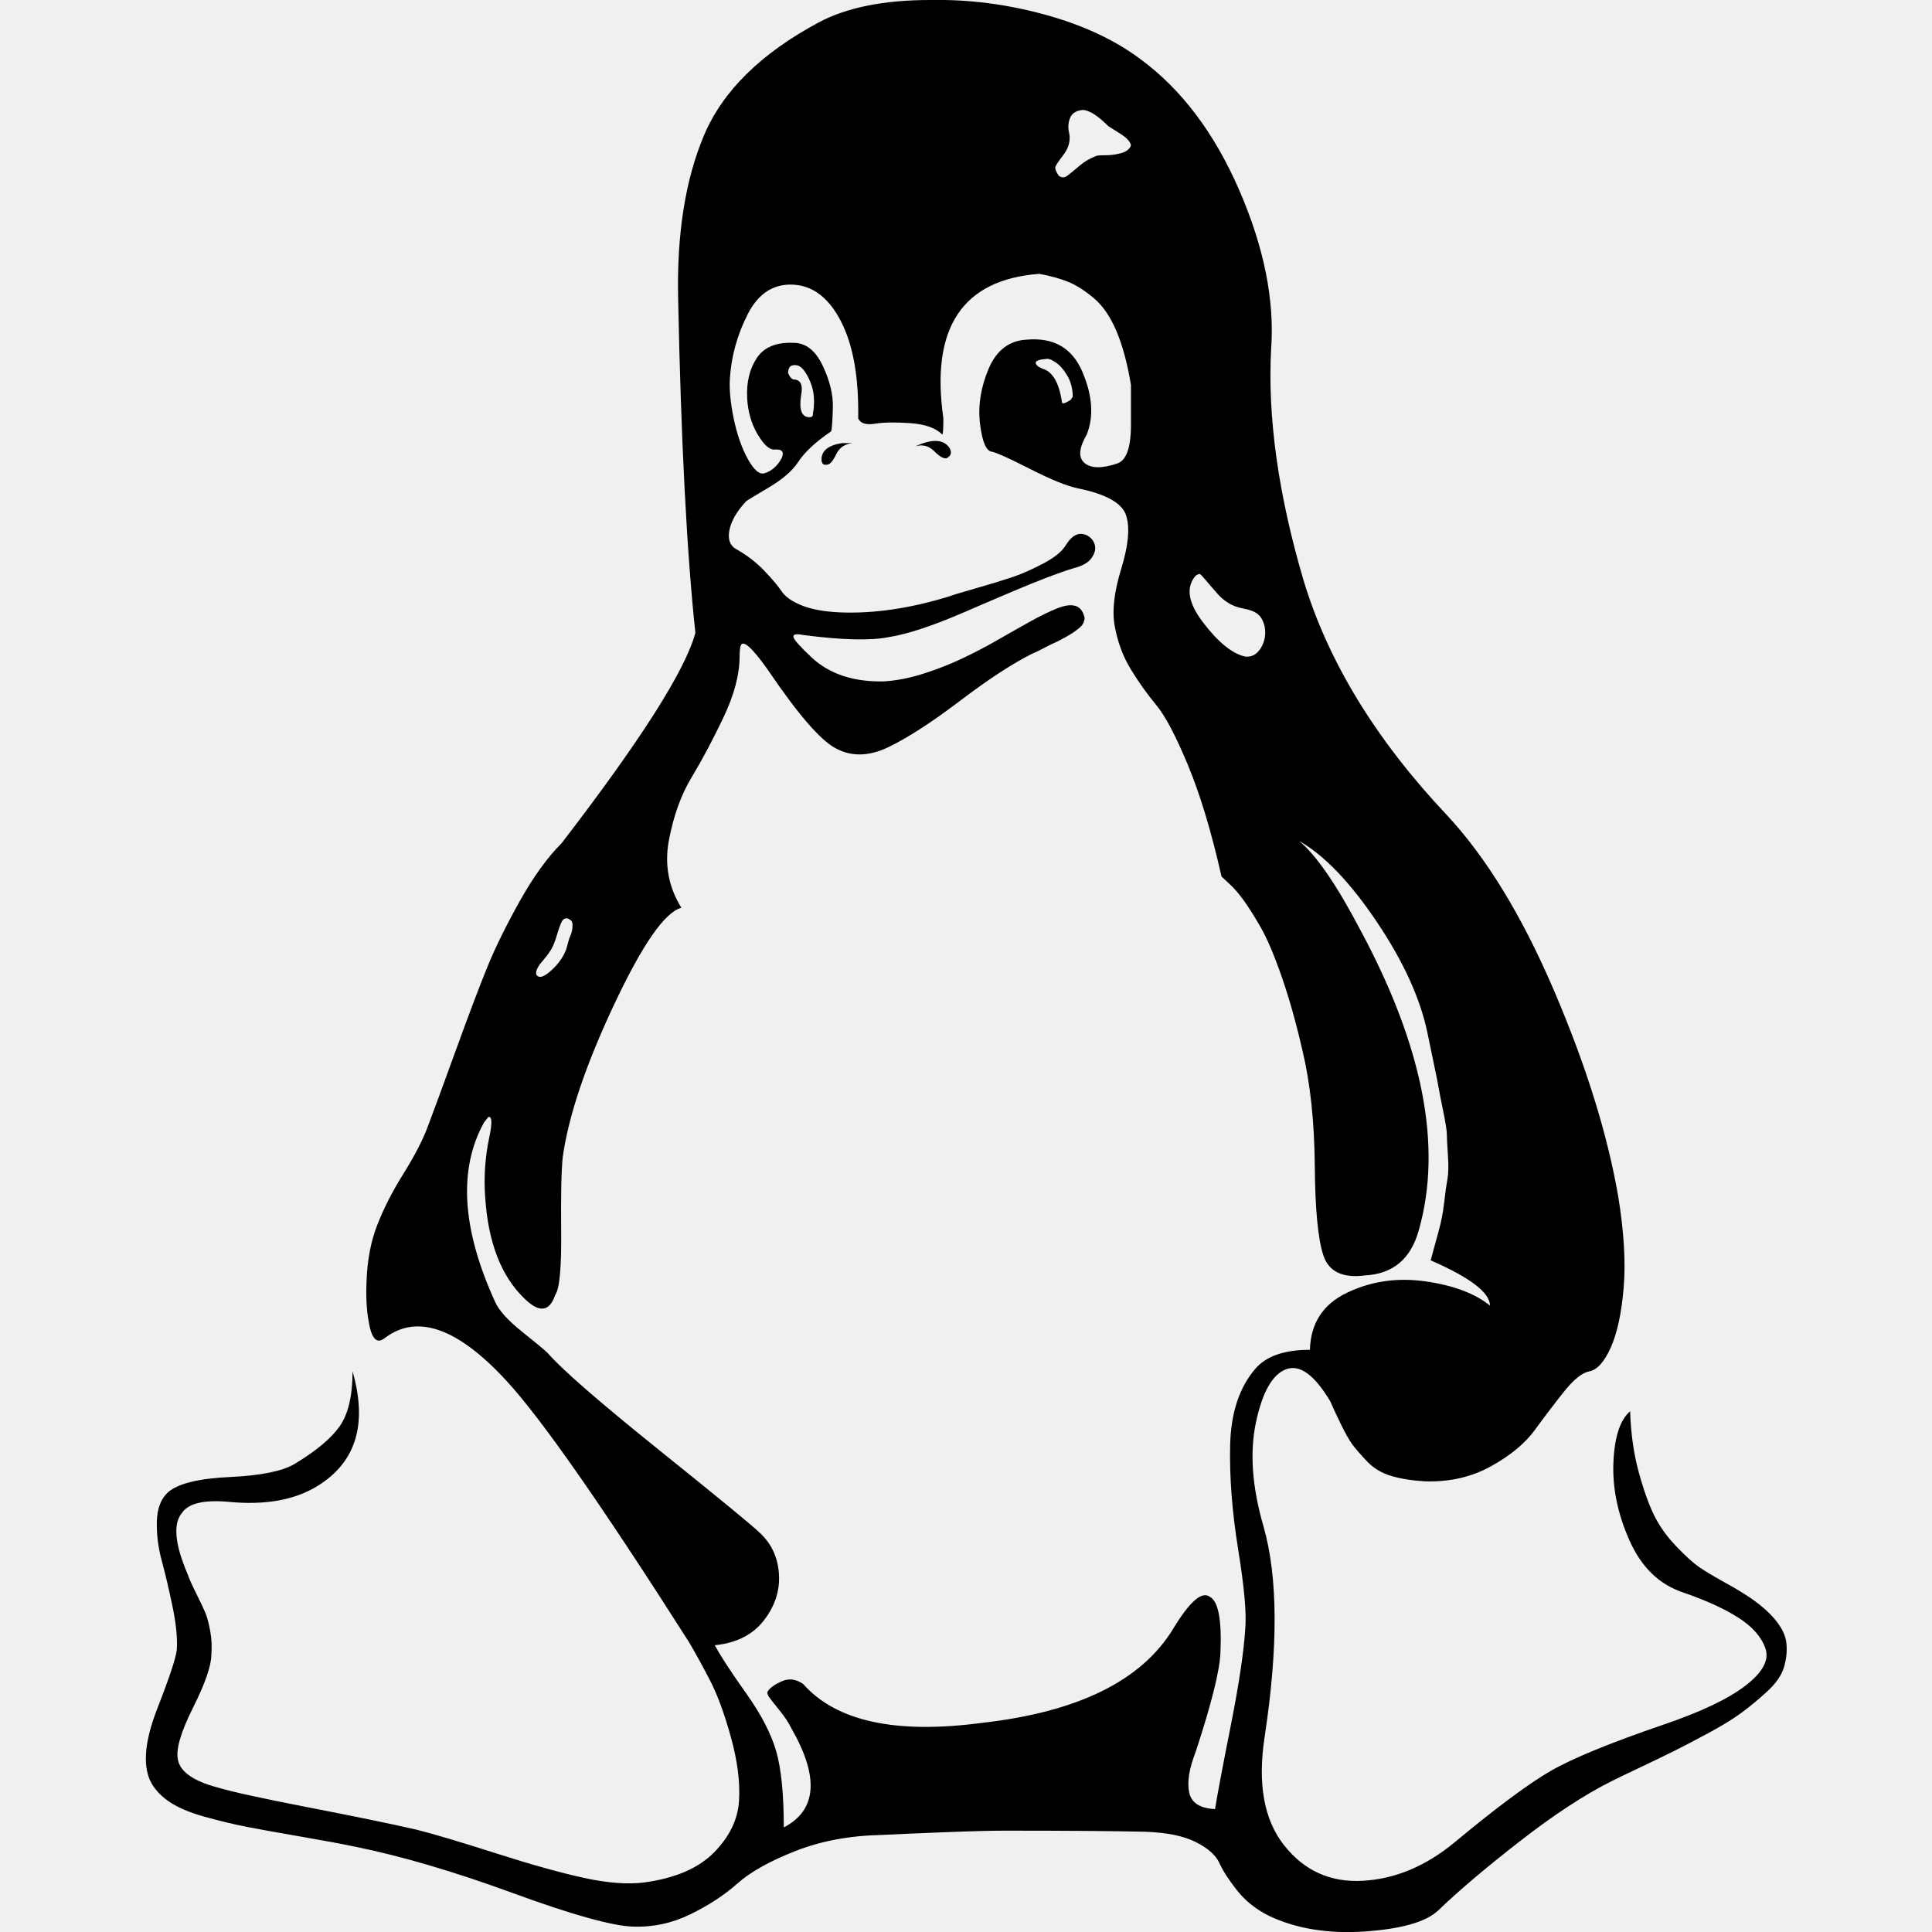
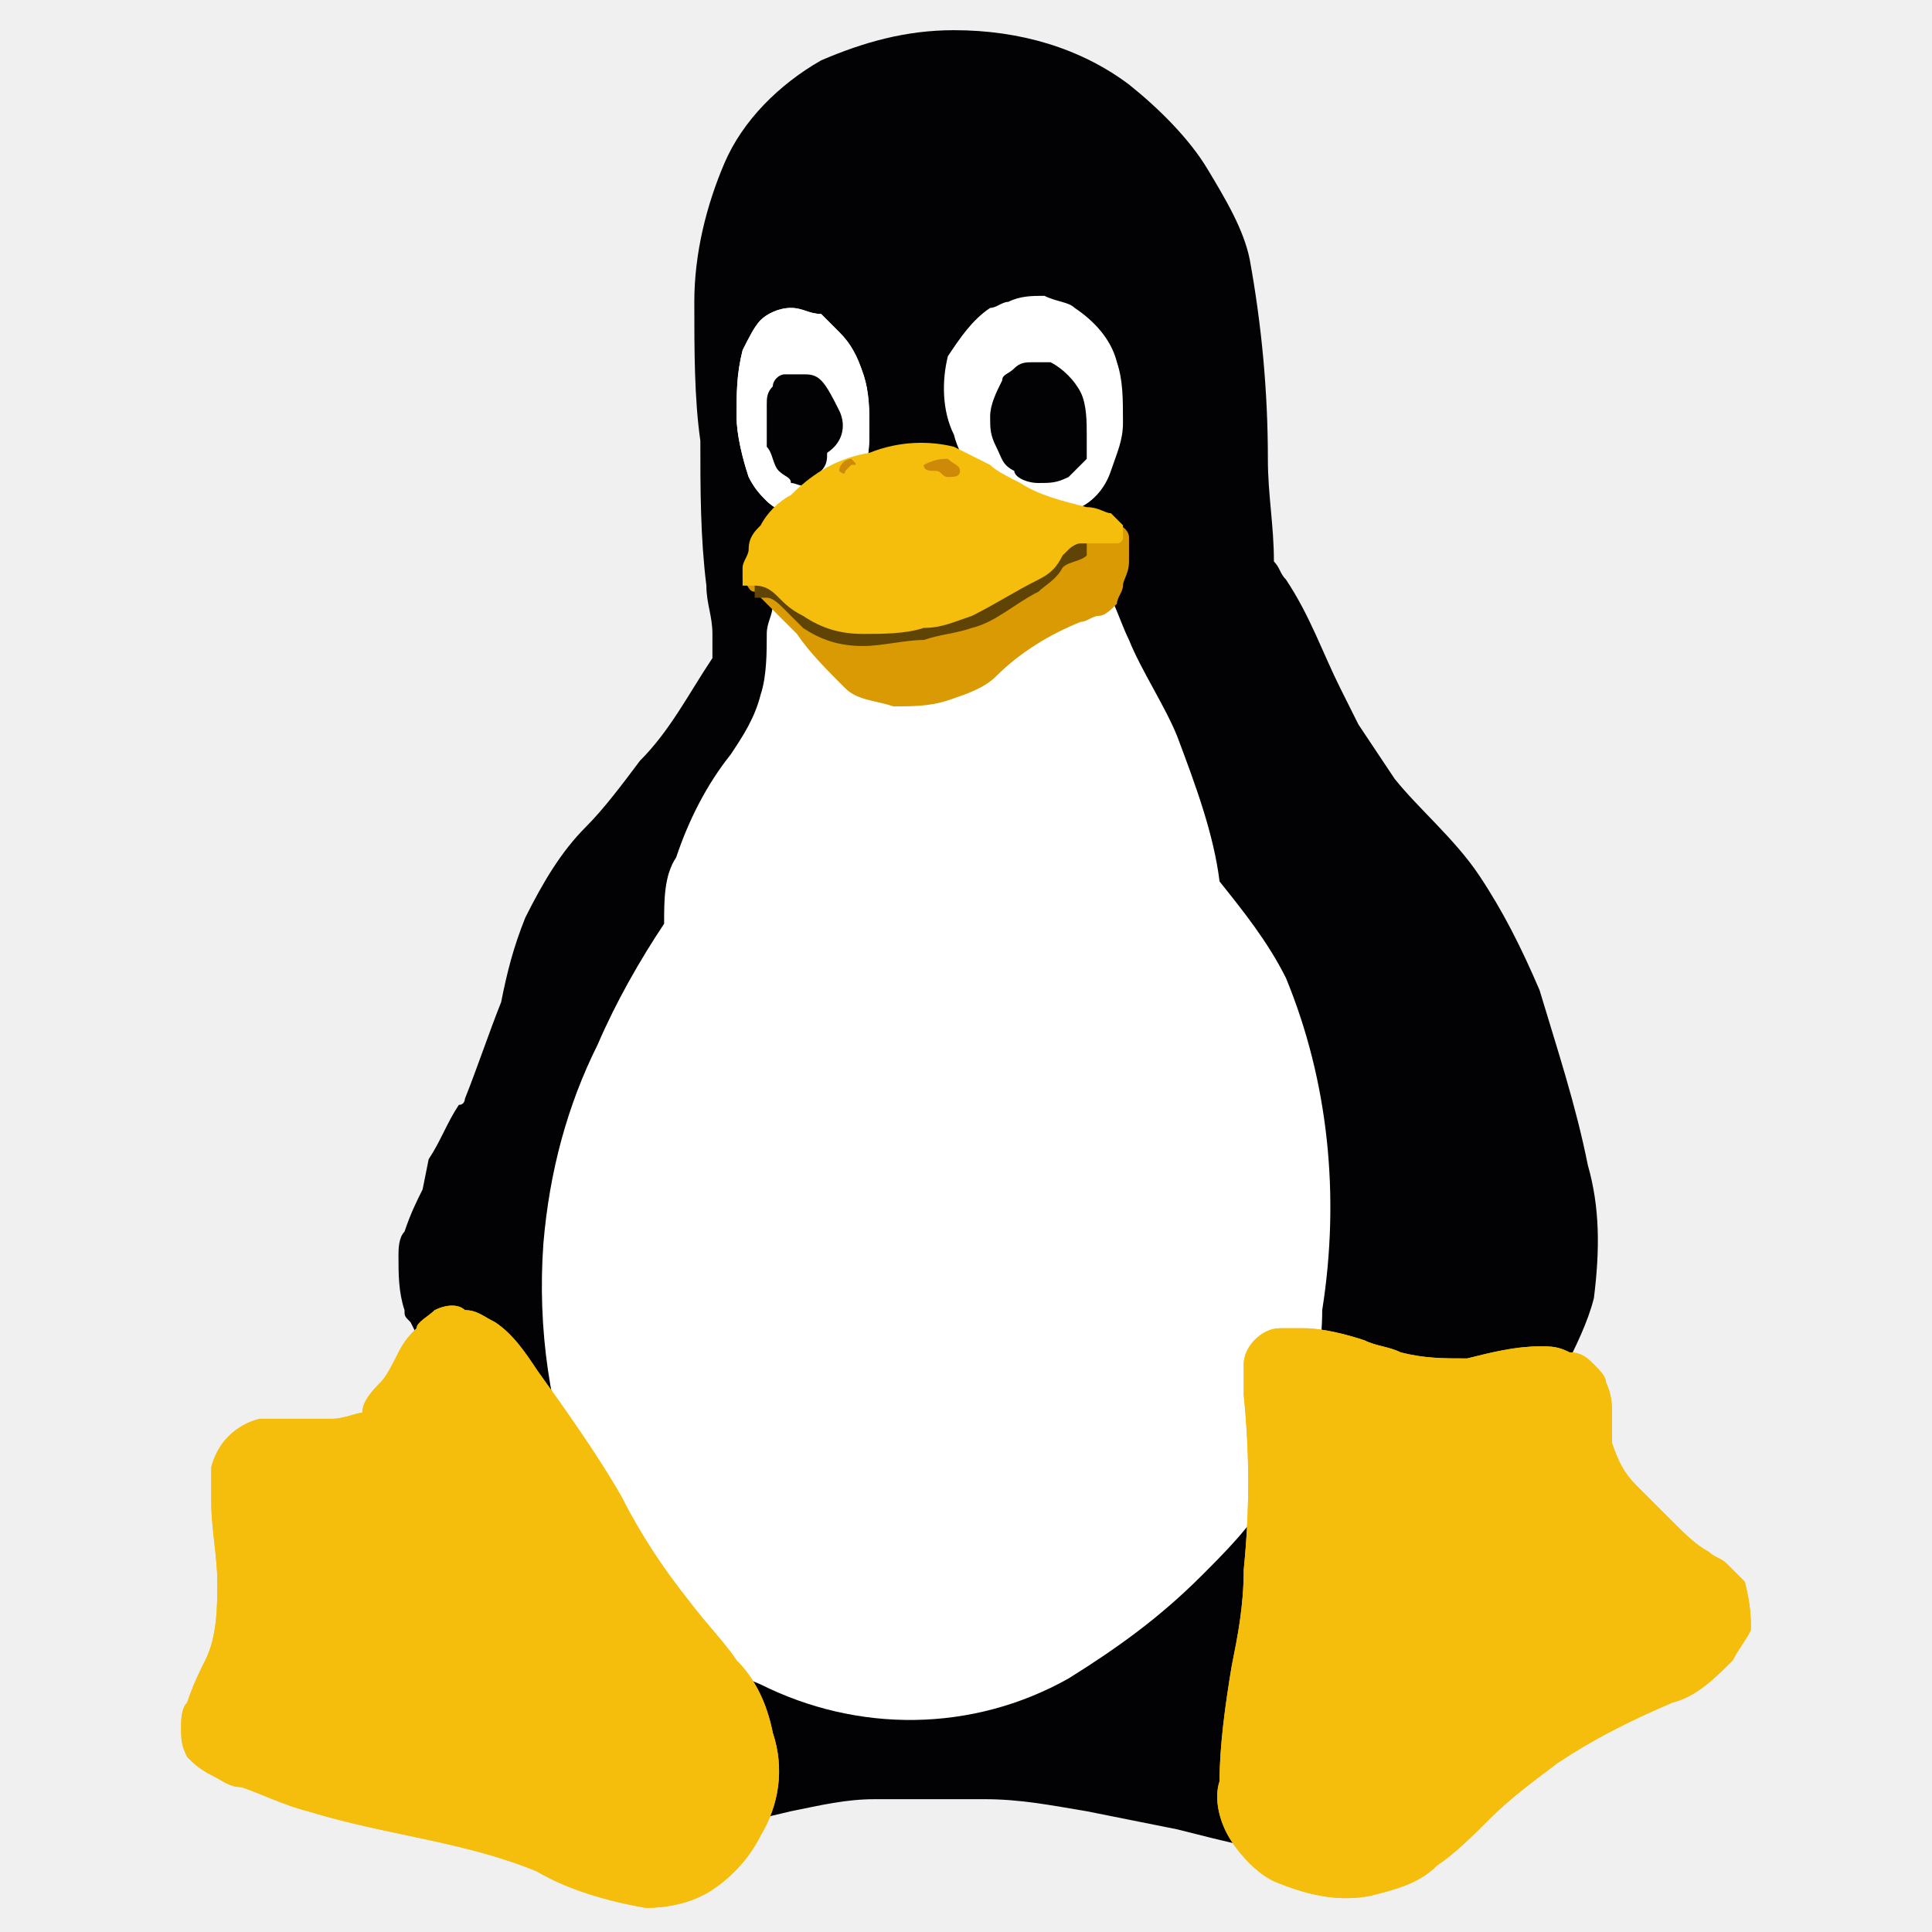
- <svg xmlns="http://www.w3.org/2000/svg" t="1722747611831" class="icon" viewBox="0 0 1024 1024" version="1.1" p-id="1142" width="512" height="512">
-   <path d="M452 234.857q-6.286 0.572-8.857 6t-4.857 5.429q-2.857 0.571-2.857-2.857 0-6.858 10.857-8.572H452z m49.714 8q-2.285 0.572-6.571-3.714t-10-2.572q13.714-6.285 18.286 1.143 1.714 3.429-1.715 5.143z m-200.571 244q-2.286-0.571-3.429 1.714t-2.571 7.143T292 503.43t-5.714 7.428q-4 5.714-0.572 6.857 2.286 0.572 7.143-4T300 503.43q0.571-1.715 1.143-4t1.143-3.429 0.857-2.571 0.286-2.286v-1.714l-0.572-1.429-1.714-1.143zM789.714 692q0-10.286-31.428-24 2.285-8.571 4.285-15.714t2.858-14.857 1.714-12.286 0.286-12.857-0.572-11.143-2-12.572-2.286-11.714-2.857-14.286-3.143-15.142Q750.857 520 729.714 488.57t-41.143-42.857q13.715 11.429 32.572 47.429Q770.857 585.714 752 652q-6.286 22.857-28.571 24-17.715 2.286-22-10.571t-4.572-47.715-6.571-61.143q-5.143-22.285-11.143-39.428t-11.143-26-8.857-14-7.429-8.572-4.285-4q-8-35.428-17.715-58.857t-16.857-32-13.428-18.857T590.857 332q-2.286-12 3.429-30.571t2.571-28.286-25.428-14.286q-8.572-1.714-25.429-10.286t-20.286-9.142q-4.571-0.572-6.285-14.858T524 195.43 544.571 180q21.143-1.714 29.143 17.143T576 230.286q-6.286 10.857-1.143 15.143t17.143 0.285q7.429-2.285 7.429-20.571V204q-2.858-17.143-7.715-28.571t-12-17.429-13.428-8.571-15.429-4.286q-61.143 4.571-50.857 76.571 0 8.572-0.571 8.572-5.143-5.143-16.858-6t-18.857 0.285-8.857-2.857q0.572-32.571-9.143-51.428T420 150.857q-15.429-0.571-23.714 15.714t-9.429 34q-0.571 8.572 2 21.143t7.429 21.429 8.857 7.714q5.714-1.714 9.143-8 2.285-5.143-4-4.571-4 0-8.857-8.286T396 210.857q-0.571-12.571 5.143-21.143t19.428-8q9.715 0 15.429 12T441.429 216t-0.858 12.571q-12.571 8.572-17.714 16.572-4.571 6.857-15.714 13.428t-11.714 7.143q-7.429 8-8.858 15.429t4.286 10.286q8 4.571 14.286 11.142t9.143 10.858 10.571 7.428 20.286 3.714Q472 325.714 503.429 316q1.142-0.571 13.142-4t19.715-6 16.857-7.429 12-10q5.143-8 11.428-4.571 2.858 1.714 3.715 4.857t-1.715 6.857-9.428 5.429q-11.429 3.428-32.286 12.286t-26 11.142q-25.143 10.858-40 13.143-14.286 2.857-45.143-1.143-5.714-1.142-5.143 1.143t9.715 10.857q14.285 13.143 38.285 12.572 9.715-0.572 20.572-4t20.571-8 19.143-10T546 329.429t14-6.858 10-1.428 4.857 6.286q0 1.142-0.571 2.571T572 332.857t-3.429 2.572-4.857 2.857-5.143 2.571-5.714 2.857-5.428 2.572q-16 8-38.572 25.143t-38 24.571-28 0.571q-12-6.285-36-41.714-12.571-17.714-14.286-12.571Q392 344 392 348q0 14.286-8.571 32.286T366.57 412t-12 33.143 6.572 36Q348 484.57 325.429 532.57t-27.143 80.572q-1.143 10.286-0.857 39.428t-3.143 33.715Q289.714 700 277.714 688q-18.285-17.714-20.571-53.714-1.143-16 2.286-32 2.285-10.857-0.572-10.286l-2.286 2.857Q236 632 262.286 689.714q2.857 6.857 14.285 16t13.715 11.429q11.428 13.143 59.428 51.714t53.143 43.714q9.143 8.572 10 21.715t-8 24.571-26 13.143q4.572 8.571 16.572 25.429t16 30.857 4 40.285q26.285-13.714 4-52.571-2.286-4.571-6-9.143T408 900t-1.143-3.429q1.714-2.857 7.429-5.428t11.428 1.428q26.286 29.715 94.857 20.572 76-8.572 101.143-49.714 13.143-21.715 19.429-17.143Q648 849.714 646.857 876q-0.571 14.286-13.143 52.571-5.143 13.143-3.428 21.429T644 958.857q1.714-10.857 8.286-44T660 863.43q1.143-12-3.714-42T652 766t13.143-40.286q8.571-10.285 29.143-10.285 0.571-21.143 19.714-30.286t41.429-6T789.714 692zM430.857 219.429q1.714-9.715-1.428-17.143t-6.572-8.572q-5.143-1.143-5.143 4 1.143 2.857 2.857 3.429 5.715 0 4 8.571-1.714 11.429 4.572 11.429 1.714 0 1.714-1.714zM670.286 332q-1.143-4.571-3.715-6.571t-7.428-2.858-8.286-3.142q-2.857-1.715-5.428-4.572t-4-4.571-3.143-3.715-2.286-2.285-2.286 0.857q-8 9.143 4 24.857T660 348q5.143 0.571 8.286-4.571t2-11.429zM568.57 210.286q0-6.286-2.857-11.143T559.43 192t-5.143-1.714q-8 0.571-4 4l2.285 1.143q8 2.285 10.286 17.714 0 1.714 4.572-1.143zM599.43 77.143q0-1.143-1.429-2.857t-5.143-4-5.428-3.429q-8.572-8.571-13.715-8.571-5.143 0.571-6.571 4.285T566.57 70t-0.285 7.143q-0.572 2.286-3.429 6t-3.428 5.143 1.714 4.857q2.286 1.714 4.571 0T572 88t8.571-5.143q0.572-0.571 5.143-0.571t8.572-1.143 5.143-4z m322.857 766.286q11.428 6.857 17.714 14t6.857 13.714T945.43 884t-8.858 12.571-13.428 11.143T906 918.286t-18 9.428-18.286 8.857T854.286 944q-21.715 10.857-48.857 32t-43.143 36.571q-9.715 9.143-38.857 11.143t-50.858-8.285q-10.285-5.143-16.857-13.429t-9.428-14.571-12.572-11.143-26.857-5.429q-25.143-0.571-74.286-0.571-10.857 0-32.571 0.857t-33.143 1.428q-25.143 0.572-45.428 8.572t-30.572 17.143T366 1014.57t-30.571 6.572q-16.572-0.572-63.429-17.714t-83.429-24.572q-10.857-2.286-29.142-5.428t-28.572-5.143-22.571-5.429-19.143-8.286-9.714-11.142q-5.715-13.143 4-38t10.285-31.143q0.572-9.143-2.285-22.857t-5.715-24.286-2.571-20.857 6-15.429q8-6.857 32.571-8T156 776q17.143-10.286 24-20t6.857-29.143q12 41.714-18.286 60.572-18.285 11.428-47.428 8.571-19.429-1.714-24.572 5.714-7.428 8.572 2.858 32.572 1.142 3.428 4.571 10.285t4.857 10.286 2.572 9.714 0.571 12.572q0 8.571-9.714 28t-8 27.428q1.714 9.715 21.143 14.858 11.428 3.428 48.285 10.571t56.857 11.714q13.715 3.429 42.286 12.572T310 995.429t31.714 2.285q24.572-3.428 36.857-16t13.143-27.428-4.285-33.429-10.858-29.714-11.428-20.857Q296 761.714 268.57 732 229.714 689.714 204 709.143q-6.286 5.143-8.571-8.572-1.715-9.142-1.143-21.714 0.571-16.571 5.714-29.714t13.714-26.857 12.572-24q4.571-12 15.143-41.143t16.857-44.572 17.143-34.857 22.285-30.857q62.857-81.714 70.857-111.428-6.857-64-9.142-177.143-1.143-51.429 13.714-86.572T433.714 12Q456 0 493.143 0q30.286-0.571 60.571 7.714t50.857 23.715q32.572 24 52.286 69.428t16.857 84.286q-2.857 54.286 17.143 122.286Q710.286 372 766.857 432q31.429 33.714 56.857 93.143t34 109.143q4.572 28 2.857 48.285t-6.857 31.715-11.428 12.571q-5.715 1.143-13.429 10.857T813.43 758t-23.143 19.143-34.857 8q-10.286-0.572-18-2.857t-12.858-7.715-7.714-8.857T710.286 754t-5.143-11.143q-12.572-21.143-23.429-17.143t-16 28 4 55.429q11.429 40 0.572 111.428Q664.57 957.714 680.57 978t41.715 18.857 48.571-20.286q33.714-28 51.143-38t59.143-24.285q30.286-10.286 44-20.857t10.571-19.715-14.285-16.285T892 844q-18.857-6.286-28.286-27.429t-8.571-41.428T864 748q0.571 17.714 4.571 32.286t8.286 23.143 11.714 16.285 12 10.857T912.857 838t9.429 5.429z" p-id="1143" />
+ <svg xmlns="http://www.w3.org/2000/svg" t="1738497509776" class="icon" viewBox="0 0 1024 1024" version="1.1" p-id="15389" width="200" height="200">
+   <path d="M524.8 163.2c-9.6 6.4-16 16-22.4 25.6-3.2 12.8-3.2 28.8 3.2 41.6 3.2 12.8 12.8 25.6 25.6 35.2 6.4 3.2 12.8 6.4 19.2 6.4 6.4 0 16 0 22.4-3.2 6.4-3.2 12.8-9.6 16-19.2 3.2-9.6 6.4-16 6.4-25.6 0-12.8 0-22.4-3.2-32-3.2-12.8-12.8-22.4-22.4-28.8-3.2-3.2-9.6-3.2-16-6.4-6.4 0-12.8 0-19.2 3.2-3.2 0-6.4 3.2-9.6 3.2" fill="#FFFFFF" p-id="15390" />
+   <path d="M841.6 617.6c-6.4-32-16-60.8-25.6-92.8-9.6-22.4-19.2-41.6-32-60.8-12.8-19.2-32-35.2-44.8-51.2l-19.2-28.8-9.6-19.2c-9.6-19.2-16-38.4-28.8-57.6-3.2-3.2-3.2-6.4-6.4-9.6 0-19.2-3.2-35.2-3.2-54.4 0-35.2-3.2-70.4-9.6-105.6-3.2-16-12.8-32-22.4-48-9.6-16-25.6-32-41.6-44.8-25.6-19.2-57.6-28.8-92.8-28.8-25.6 0-48 6.4-70.4 16-22.4 12.8-41.6 32-51.2 54.4-9.6 22.4-16 48-16 73.6 0 25.6 0 51.2 3.2 73.6 0 25.6 0 51.2 3.2 76.8 0 9.6 3.2 16 3.2 25.6v12.8c-12.8 19.2-22.4 38.4-38.4 54.4-9.6 12.8-19.2 25.6-28.8 35.2-12.8 12.8-22.4 28.8-32 48-6.4 16-9.6 28.8-12.8 44.8-6.4 16-12.8 35.2-19.2 51.2 0 0 0 3.2-3.2 3.2-6.4 9.6-9.6 19.2-16 28.8l-3.2 16c-3.2 6.4-6.4 12.8-9.6 22.4-3.2 3.2-3.2 9.6-3.2 12.8 0 9.6 0 19.2 3.2 28.8 0 3.2 0 3.2 3.2 6.4l9.6 19.2c0 3.2 3.2 6.4 3.2 9.6v3.2c3.2 3.2 3.2 6.4 6.4 9.6 3.2 3.2 3.2 6.4 6.4 9.6 3.2 3.2 3.2 6.4 6.4 9.6 9.6 32 22.4 60.8 44.8 86.4-3.2 6.4-6.4 12.8-9.6 16-12.8 16-19.2 35.2-28.8 51.2-3.2 9.6-3.2 19.2-3.2 28.8 3.2 9.6 6.4 19.2 16 25.6 6.4 3.2 9.6 6.4 16 9.6 6.4 0 12.8 3.2 19.2 3.2 25.6-3.2 48-6.4 73.6-12.8 12.8-3.2 28.8-6.4 41.6-9.6 16-3.2 28.8-6.4 44.8-6.4h57.6c19.2 0 35.2 3.2 54.4 6.4l48 9.6c25.6 6.4 48 12.8 73.6 12.8h19.2c6.4 0 12.8-3.2 19.2-9.6 6.4-6.4 12.8-16 16-25.6 3.2-9.6 0-19.2-3.2-28.8-12.8-22.4-22.4-38.4-32-54.4-3.2-6.4-6.4-12.8-12.8-19.2 16-19.2 32-41.6 44.8-64 6.4 0 16 0 22.4-3.2 19.2-6.4 35.2-19.2 48-35.2 3.2-6.4 6.4-9.6 9.6-16 6.4-12.8 12.8-25.6 16-38.4 3.2-25.6 3.2-48-3.2-70.4z" fill="#020204" p-id="15391" />
+   <path d="M416 304c-3.2 3.2-6.4 9.6-6.4 16s-3.2 9.6-3.2 16c0 9.6 0 22.4-3.2 32-3.2 12.8-9.6 22.4-16 32-12.8 16-22.4 35.2-28.8 54.4-6.4 9.6-6.4 22.4-6.4 35.2-12.8 19.2-25.6 41.6-35.2 64-16 32-25.6 67.2-28.8 105.6-3.2 44.8 3.2 89.6 19.2 131.2 12.8 28.8 32 57.6 54.4 76.8 12.8 9.6 25.6 19.2 41.6 25.6 51.2 25.6 112 25.6 163.2-3.2 25.6-16 48-32 70.4-54.4 12.8-12.8 25.6-25.6 35.2-41.6 16-28.8 28.8-64 28.8-99.2 9.6-60.8 3.2-121.6-19.2-176-9.6-19.2-22.4-35.2-35.2-51.2-3.2-25.6-12.8-51.2-22.4-76.8-6.4-16-19.2-35.2-25.6-51.2-3.2-6.4-6.4-16-9.6-22.4-3.2-6.4-6.4-12.8-12.8-19.2-6.4-6.4-12.8-9.6-19.2-12.8-6.4 6.4-12.8 3.2-22.4 3.2H448c-6.4 0-12.8 3.2-19.2 3.2-3.2 3.2-9.6 6.4-12.8 12.8m3.2-140.8c-6.4 0-12.8 3.2-16 6.4-3.2 3.2-6.4 9.6-9.6 16-3.2 12.8-3.2 22.4-3.2 35.2 0 9.6 3.2 22.4 6.4 32 3.2 6.4 6.4 9.6 9.6 12.8 3.2 3.2 9.6 6.4 12.8 9.6h16c6.4 0 9.6-3.2 12.8-6.4 6.4-6.4 9.6-12.8 9.6-19.2 3.2-6.4 3.2-16 3.2-22.4 0-9.6 0-19.2-3.2-28.8-3.2-9.6-6.4-16-12.8-22.4l-9.6-9.6c-6.4 0-9.6-3.2-16-3.2m105.6 0c-9.6 6.4-16 16-22.4 25.6-3.2 12.8-3.2 28.8 3.2 41.6 3.2 12.8 12.8 25.6 25.6 35.2 6.4 3.2 12.8 6.4 19.2 6.4 6.4 0 16 0 22.4-3.2 6.4-3.2 12.8-9.6 16-19.2 3.2-9.6 6.4-16 6.4-25.6 0-12.8 0-22.4-3.2-32-3.2-12.8-12.8-22.4-22.4-28.8-3.2-3.2-9.6-3.2-16-6.4-6.4 0-12.8 0-19.2 3.2-3.2 0-6.4 3.2-9.6 3.2" fill="#FFFFFF" p-id="15392" />
+   <path d="M547.2 192c-3.2 0-6.4 0-9.6 3.2-3.2 3.2-6.4 3.2-6.4 6.4-3.2 6.4-6.4 12.8-6.4 19.2 0 6.4 0 9.6 3.2 16s3.2 9.6 9.6 12.8c0 3.2 6.4 6.4 12.8 6.4s9.6 0 16-3.2l9.6-9.6v-12.8c0-6.4 0-16-3.2-22.4-3.2-6.4-9.6-12.8-16-16h-9.6" fill="#020204" p-id="15393" />
+   <path d="M419.2 163.2c-6.4 0-12.8 3.2-16 6.4-3.2 3.2-6.4 9.6-9.6 16-3.2 12.8-3.2 22.4-3.2 35.2 0 9.6 3.2 22.4 6.4 32 3.2 6.4 6.4 9.6 9.6 12.8 3.2 3.2 9.6 6.4 12.8 9.6h16c6.4 0 9.6-3.2 12.8-6.4 6.4-6.4 9.6-12.8 9.6-19.2 3.2-6.4 3.2-16 3.2-22.4 0-9.6 0-19.2-3.2-28.8-3.2-9.6-6.4-16-12.8-22.4l-9.6-9.6c-6.4 0-9.6-3.2-16-3.2" fill="#FFFFFF" p-id="15394" />
+   <path d="M406.4 214.4v22.4c3.2 3.2 3.2 9.6 6.4 12.8 3.2 3.2 6.4 3.2 6.4 6.4 3.2 0 6.4 3.2 9.6 0 3.2 0 6.4-3.2 6.4-6.4 3.2-3.2 3.2-6.4 3.2-9.6 9.6-6.4 9.6-16 6.4-22.4-3.2-6.4-6.4-12.8-9.6-16-3.2-3.2-6.4-3.2-9.6-3.2H416c-3.2 0-6.4 3.2-6.4 6.4-3.2 3.2-3.2 6.4-3.2 9.6" fill="#020204" p-id="15395" />
+   <path d="M393.6 307.2c3.2 3.2 3.2 6.4 6.4 6.4l3.2 3.2 19.2 19.2c6.4 9.6 16 19.2 25.6 28.8 6.4 6.4 16 6.4 25.6 9.6 9.6 0 19.2 0 28.8-3.2 9.6-3.2 19.2-6.4 25.6-12.8 12.8-12.8 28.8-22.4 44.8-28.8 3.2 0 6.4-3.2 9.6-3.2 3.2 0 6.4-3.2 9.6-6.4 0-3.2 3.2-6.4 3.2-9.6 0-3.2 3.2-6.4 3.2-12.8v-12.8c0-3.2-3.2-6.4-6.4-6.4s-6.4-3.2-9.6-3.2c-6.4 0-12.8 0-19.2 3.2h-25.6c-9.6 0-22.4 3.2-32 3.2-12.8 0-25.6 0-38.4-3.2h-16c-6.4 0-9.6 3.2-16 6.4-9.6 0-12.8 3.2-19.2 6.4-3.2 3.2-3.2 3.2-6.4 3.2s-6.4 3.2-6.4 3.2h-3.2-3.2l-3.2 3.2v6.4" fill="#D99A03" p-id="15396" />
+   <path d="M419.2 278.4c-3.2 3.2-6.4 6.4-12.8 9.6-3.2 0-3.2 3.2-6.4 6.4v22.4h6.4c3.2 0 6.4 3.2 9.6 6.4l9.6 9.6c9.6 6.4 19.2 9.6 32 9.6 9.6 0 22.4-3.2 32-3.2 9.6-3.2 16-3.2 25.6-6.4 12.8-3.2 22.4-12.8 35.2-19.2 3.2-3.2 9.6-6.4 12.8-12.8 3.2-3.2 9.6-3.2 12.8-6.4v-3.2V288l-3.2-3.2c-6.4-3.2-9.6-6.4-16-6.4h-19.2c-6.4 0-12.8-3.2-16-6.4-6.4-3.2-12.8-3.2-19.2-3.2-12.8-3.2-28.8-3.2-44.8 0-12.8-3.2-25.6 3.2-38.4 9.6" fill="#604405" p-id="15397" />
+   <path d="M419.2 262.4c-6.4 3.2-12.8 9.6-16 16-3.2 3.2-6.4 6.4-6.4 12.8 0 3.2-3.2 6.4-3.2 9.6V310.4h6.4c6.4 0 9.6 3.2 12.8 6.4 3.2 3.2 6.4 6.4 12.8 9.6 9.6 6.4 19.2 9.6 32 9.6 9.6 0 22.4 0 32-3.2 9.6 0 16-3.2 25.6-6.4 12.8-6.4 22.4-12.8 35.2-19.2 6.4-3.2 9.6-6.4 12.8-12.8l3.2-3.2s3.2-3.2 6.4-3.2h19.2s3.2 0 3.2-3.2v-3.2-3.2l-6.4-6.4c-3.2 0-6.4-3.2-12.8-3.2-12.8-3.2-25.6-6.4-35.2-12.8-6.4-3.2-12.8-6.4-16-9.6l-19.2-9.6c-12.8-3.2-28.8-3.2-44.8 3.2-19.2 3.2-32 12.8-41.6 22.4" fill="#F5BD0C" p-id="15398" />
+   <path d="M489.6 246.4c0 3.2 3.2 3.2 6.4 3.2s3.2 3.2 6.4 3.2 6.4 0 6.4-3.2-3.2-3.2-6.4-6.4c-3.2 0-6.4 0-12.8 3.2 3.2-3.2 0 0 0 0z m-38.4-3.2c-3.2 0-6.4 3.2-6.4 6.4 0 0 3.2 3.2 3.2 0l3.2-3.2c3.2 0 3.2 0 0-3.2z" fill="#CD8907" p-id="15399" />
+   <path d="M928 864c-3.2 6.4-6.4 9.6-9.6 16-9.6 9.6-19.2 19.2-32 22.4-22.4 9.6-41.6 19.2-60.8 32-12.8 9.6-25.6 19.2-35.2 28.8-9.6 9.6-19.2 19.2-28.8 25.6-9.6 9.6-22.4 12.8-35.2 16-16 3.2-32 0-48-6.4-9.6-3.2-19.2-12.8-25.6-22.4-6.4-9.6-9.6-22.4-6.4-32 0-19.2 3.2-41.6 6.4-60.8 3.2-16 6.4-32 6.4-51.2 3.2-32 3.2-60.8 0-92.8v-16c0-9.6 9.6-19.2 19.2-19.2h12.8c9.6 0 22.4 3.2 32 6.4 6.4 3.2 12.8 3.2 19.2 6.4 12.8 3.2 22.4 3.2 35.2 3.2 12.8-3.2 25.6-6.4 38.4-6.4 6.4 0 9.6 0 16 3.2 6.4 0 9.6 3.2 12.8 6.4 3.2 3.2 6.4 6.4 6.4 9.6 3.2 6.4 3.2 12.8 3.2 16v16c3.2 9.6 6.4 16 12.8 22.4l19.2 19.2c6.4 6.4 12.8 12.8 19.2 16 3.2 3.2 6.4 3.2 9.6 6.4l9.6 9.6c3.2 12.8 3.2 19.2 3.2 25.6" fill="#F5BD0C" p-id="15400" />
+   <path d="M928 864c-3.2 6.4-6.4 9.6-9.6 16-9.6 9.6-19.2 19.2-32 22.4-22.4 9.6-41.6 19.2-60.8 32-12.8 9.6-25.6 19.2-35.2 28.8-9.6 9.6-19.2 19.2-28.8 25.6-9.6 9.6-22.4 12.8-35.2 16-16 3.2-32 0-48-6.4-9.6-3.2-19.2-12.8-25.6-22.4-6.4-9.6-9.6-22.4-6.4-32 0-19.2 3.2-41.6 6.4-60.8 3.2-16 6.4-32 6.4-51.2 3.2-32 3.2-60.8 0-92.8v-16c0-9.6 9.6-19.2 19.2-19.2h12.8c9.6 0 22.4 3.2 32 6.4 6.4 3.2 12.8 3.2 19.2 6.4 12.8 3.2 22.4 3.2 35.2 3.2 12.8-3.2 25.6-6.4 38.4-6.4 6.4 0 9.6 0 16 3.2 6.4 0 9.6 3.2 12.8 6.4 3.2 3.2 6.4 6.4 6.4 9.6 3.2 6.4 3.2 12.8 3.2 16v16c3.2 9.6 6.4 16 12.8 22.4l19.2 19.2c6.4 6.4 12.8 12.8 19.2 16 3.2 3.2 6.4 3.2 9.6 6.4l9.6 9.6c3.2 12.8 3.2 19.2 3.2 25.6M230.4 694.4c6.4-3.2 12.8-3.2 16 0 6.4 0 9.6 3.2 16 6.4 9.6 6.4 16 16 22.4 25.6 16 22.4 32 44.8 44.8 67.2 9.6 19.2 22.4 38.4 35.2 54.4 9.6 12.8 19.2 22.4 25.6 32 9.6 9.6 16 22.4 19.2 38.4 6.4 19.2 3.2 38.4-6.4 54.4-6.4 12.8-16 22.4-25.6 28.8-9.6 6.4-22.4 9.6-35.2 9.6-19.2-3.2-41.6-9.6-57.6-19.2-38.4-16-80-19.2-121.6-32-12.8-3.2-25.6-9.6-35.2-12.8-6.4 0-9.6-3.2-16-6.4s-9.6-6.4-12.8-9.6c-3.2-6.4-3.2-9.6-3.2-16 0-3.2 0-9.6 3.2-12.8 3.2-9.6 6.4-16 9.6-22.4 6.4-12.8 6.4-28.8 6.4-41.6s-3.2-28.8-3.2-41.6v-19.2c3.2-12.8 12.8-22.4 25.6-25.6h38.4c6.4 0 12.8-3.2 16-3.2 0-6.4 6.4-12.8 9.6-16 3.2-3.2 6.4-9.6 9.6-16 3.2-6.4 6.4-9.6 9.6-12.8 0-3.2 6.4-6.4 9.6-9.6" fill="#F5BD0C" p-id="15401" />
+   <path d="M230.4 694.4c6.4-3.2 12.8-3.2 16 0 6.4 0 9.6 3.2 16 6.4 9.6 6.4 16 16 22.4 25.6 16 22.4 32 44.8 44.8 67.2 9.6 19.2 22.4 38.4 35.2 54.4 9.6 12.8 19.2 22.4 25.6 32 9.6 9.6 16 22.4 19.2 38.4 6.4 19.2 3.2 38.4-6.4 54.4-6.4 12.8-16 22.4-25.6 28.8-9.6 6.4-22.4 9.6-35.2 9.6-19.2-3.2-41.6-9.6-57.6-19.2-38.4-16-80-19.2-121.6-32-12.8-3.2-25.6-9.6-35.2-12.8-6.4 0-9.6-3.2-16-6.4s-9.6-6.4-12.8-9.6c-3.2-6.4-3.2-9.6-3.2-16 0-3.2 0-9.6 3.2-12.8 3.2-9.6 6.4-16 9.6-22.4 6.4-12.8 6.4-28.8 6.4-41.6s-3.2-28.8-3.2-41.6v-19.2c3.2-12.8 12.8-22.4 25.6-25.6h38.4c6.4 0 12.8-3.2 16-3.2 0-6.4 6.4-12.8 9.6-16 3.2-3.2 6.4-9.6 9.6-16 3.2-6.4 6.4-9.6 9.6-12.8 0-3.2 6.4-6.4 9.6-9.6" fill="#F5BD0C" p-id="15402" />
+   <path d="M240 704c6.4-3.2 9.6-3.2 16 0 6.4 0 9.6 3.2 12.8 6.4 6.4 6.4 16 16 19.2 25.6 12.8 22.4 25.6 44.8 38.4 64l28.8 48c6.4 9.6 16 19.2 22.4 28.8 9.6 9.6 12.8 22.4 19.2 32 3.2 16 3.2 32-6.4 48-6.4 9.6-12.8 19.2-22.4 25.6-9.6 6.4-22.4 9.6-35.2 9.6-19.2-3.2-35.2-9.6-54.4-16-35.2-12.8-70.4-12.8-105.6-22.4l-38.4-9.6c-6.4 0-9.6-3.2-16-3.2-6.4-3.2-9.6-6.4-12.8-9.6-3.2-3.2-3.2-6.4-3.2-12.8 0-3.2 0-9.6 3.2-12.8 3.2-6.4 6.4-16 9.6-22.4 3.2-12.8 6.4-25.6 3.2-38.4 0-12.8-3.2-25.6-3.2-38.4v-16c0-6.4 3.2-9.6 6.4-16 3.2-3.2 9.6-6.4 16-6.4h38.4c6.4 0 12.8-3.2 19.2-6.4 3.2-3.2 9.6-6.4 9.6-12.8 3.2-6.4 3.2-9.6 6.4-16s3.2-9.6 6.4-16c12.8-6.4 16-12.8 22.4-12.8" fill="#F5BD0C" p-id="15403" />
</svg>
